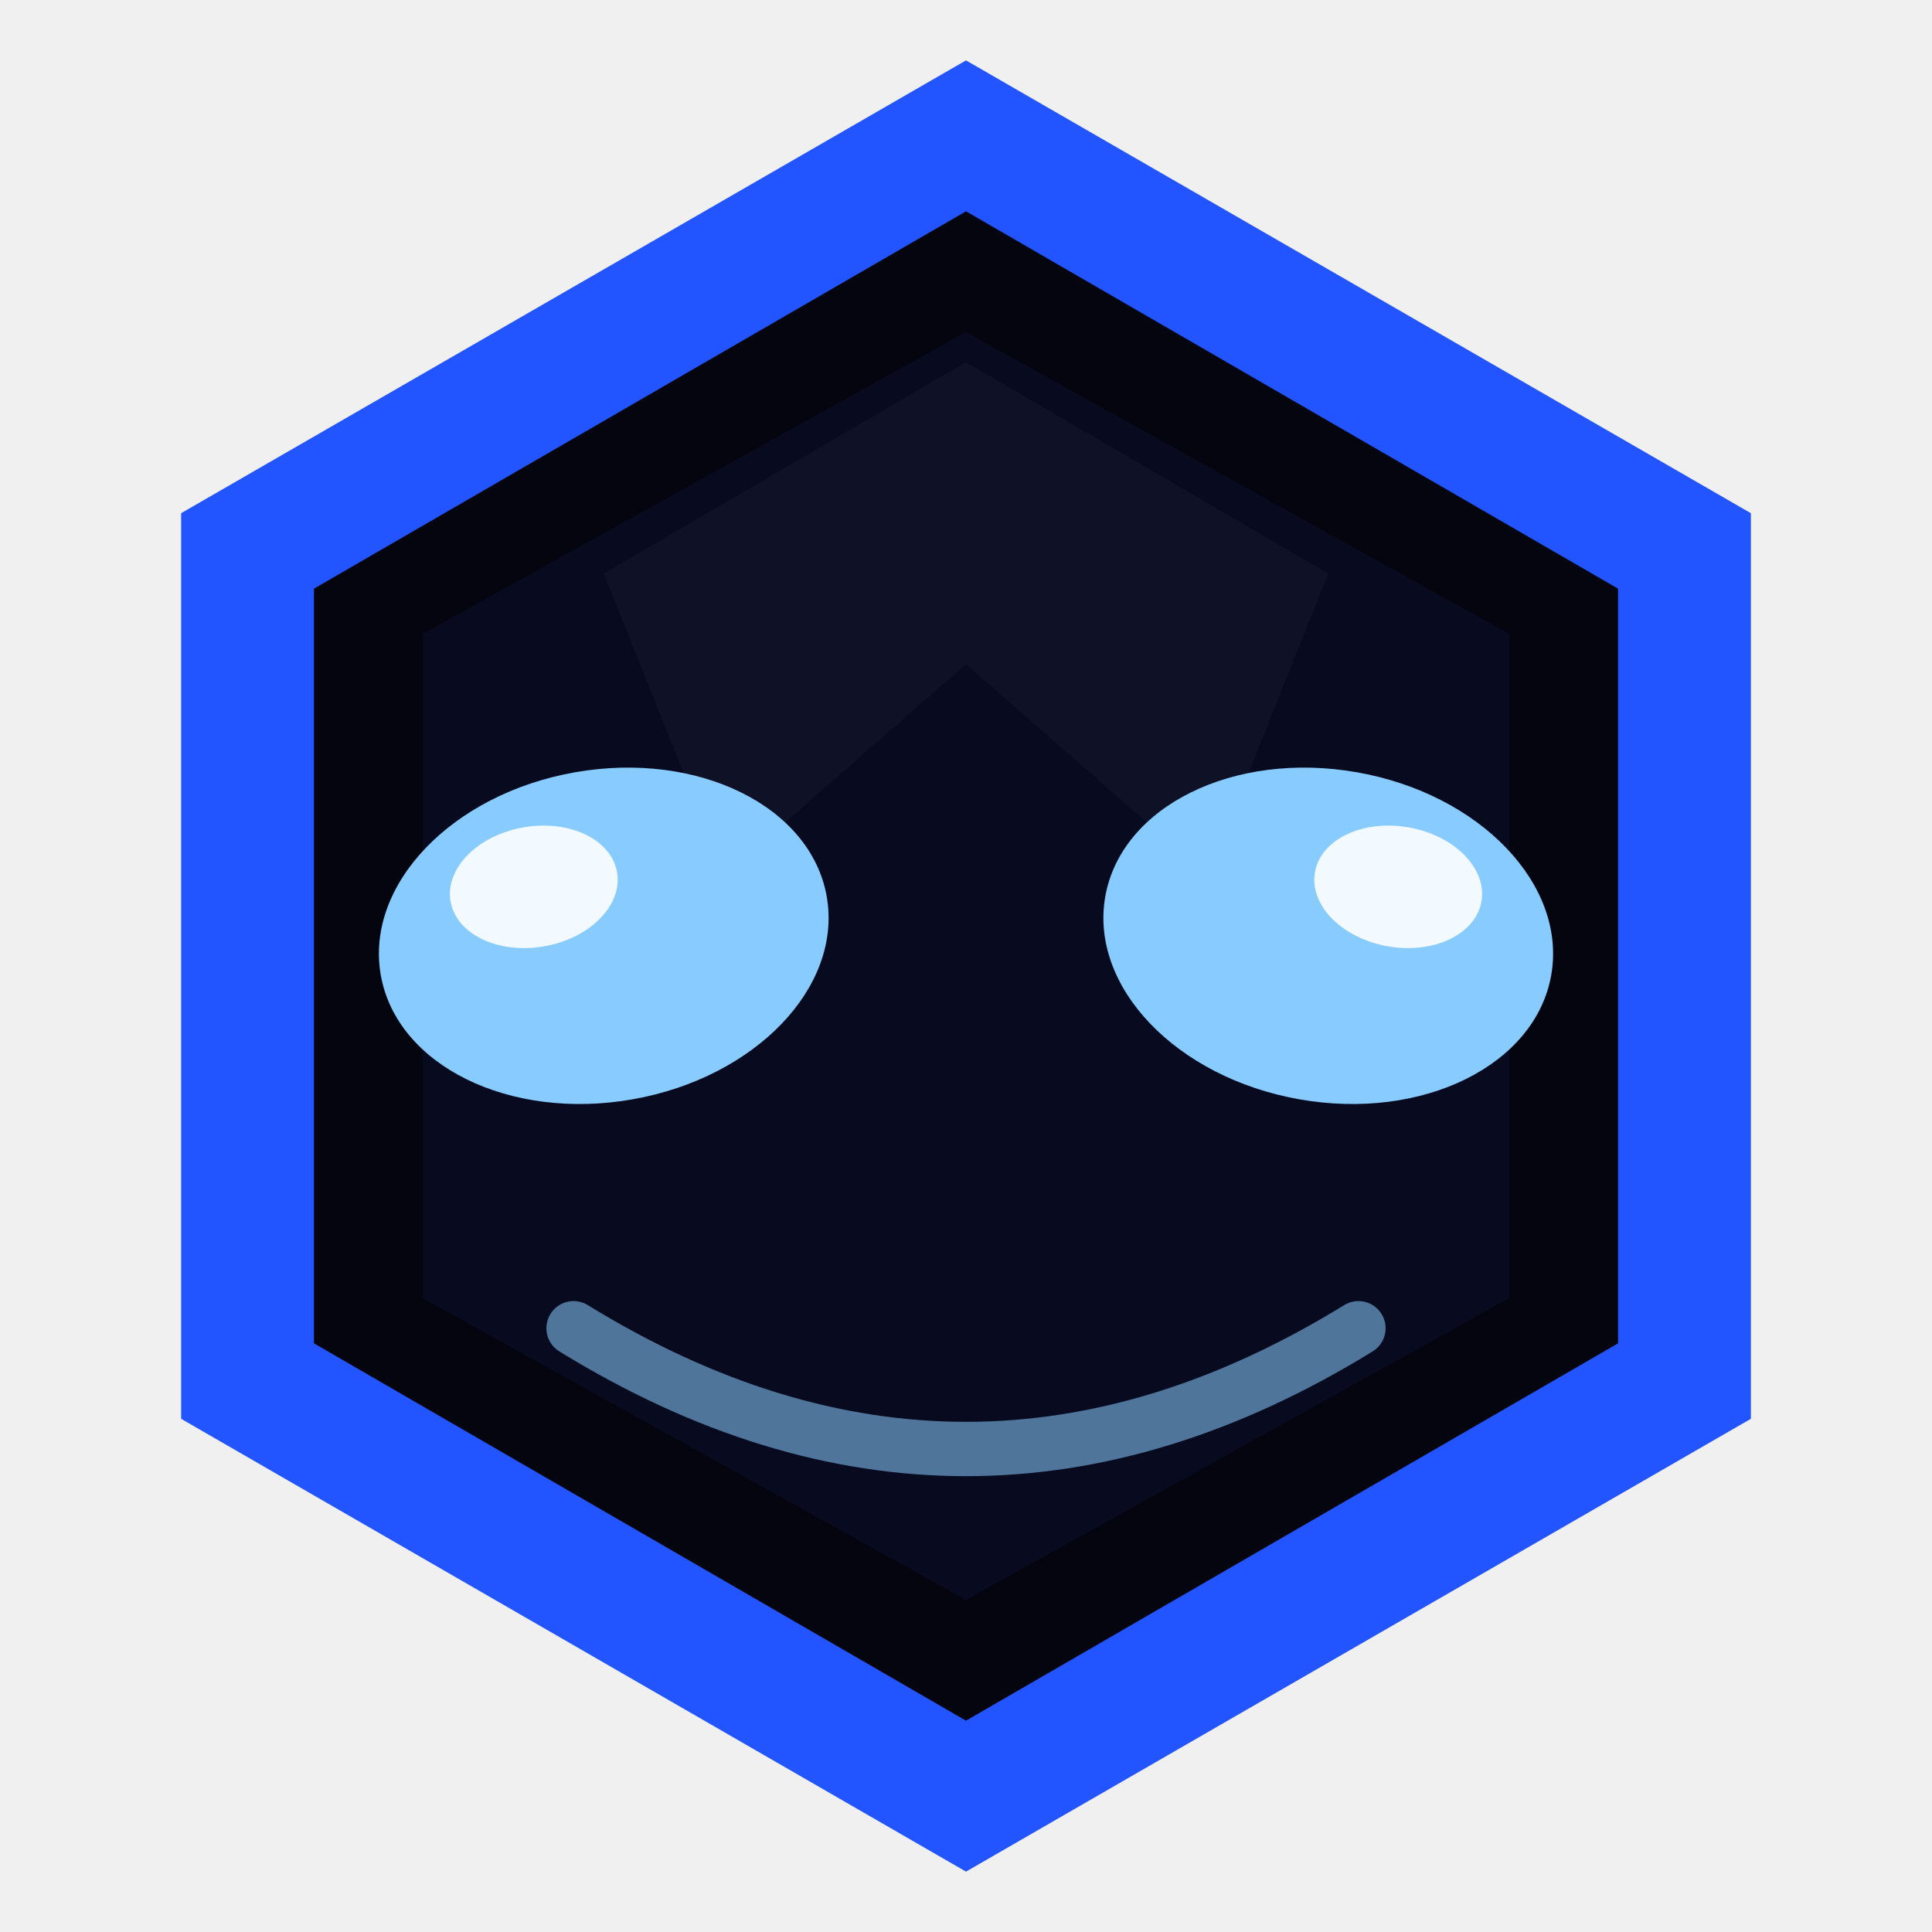
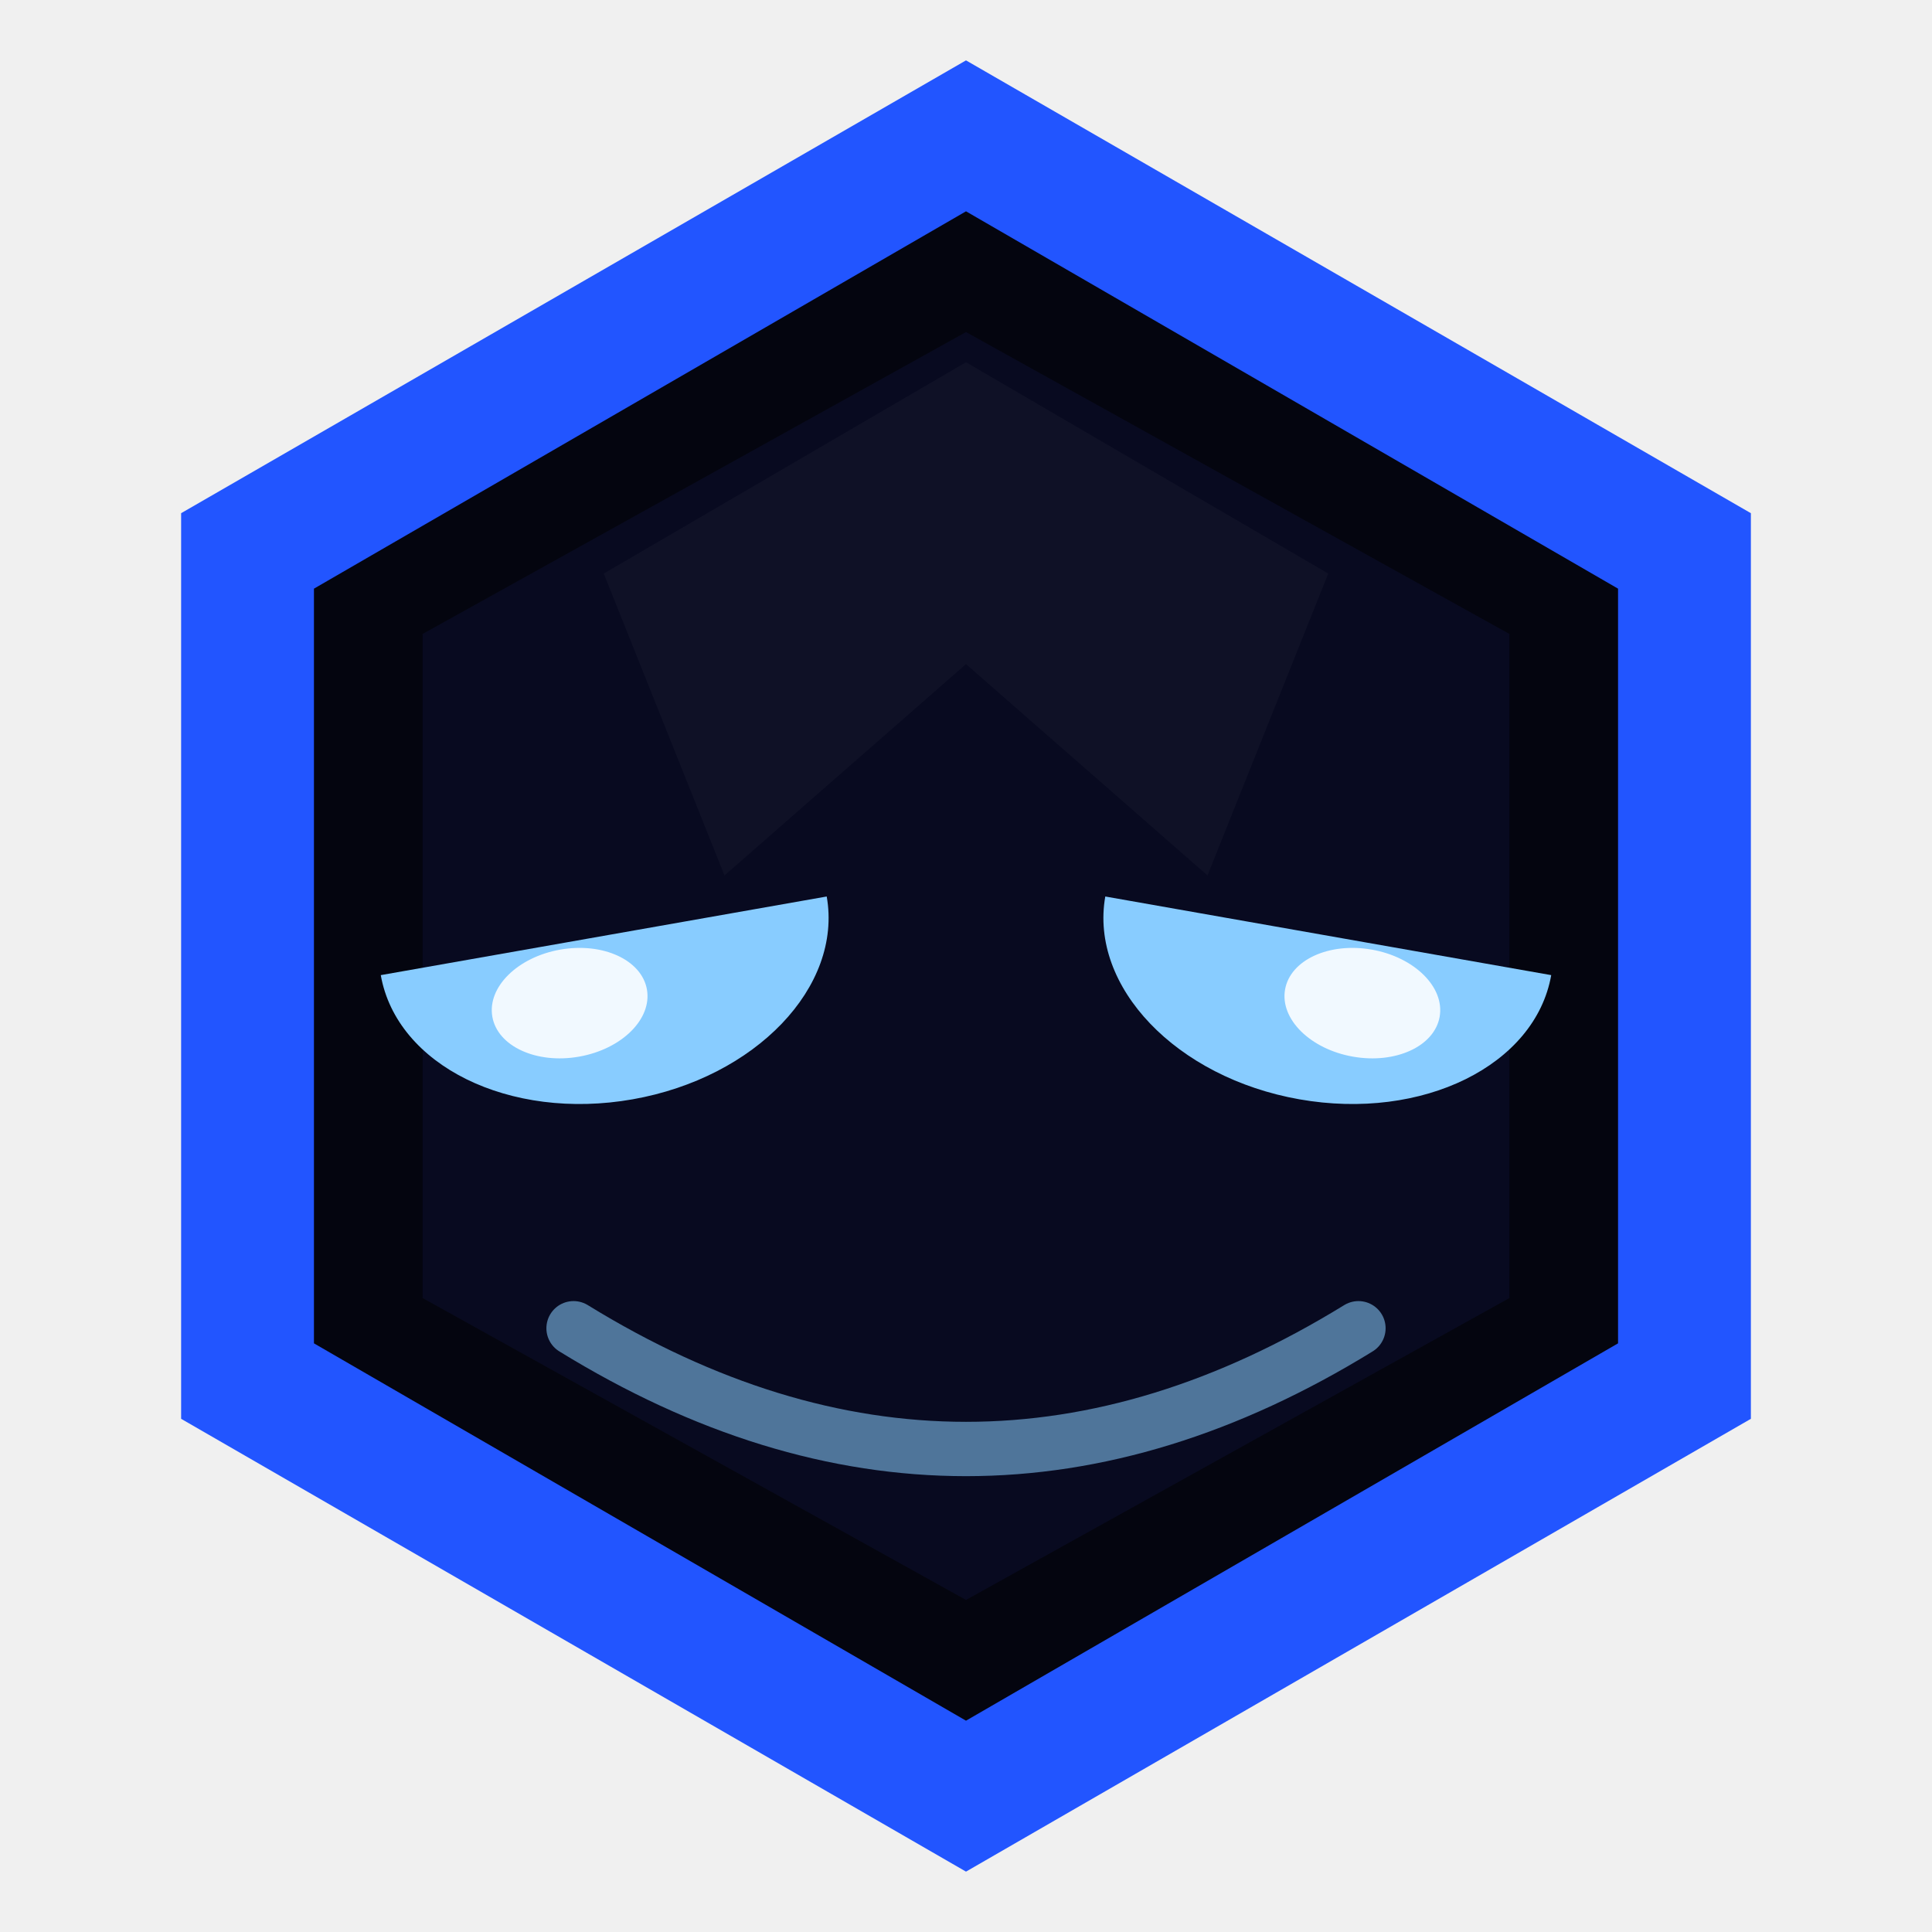
<svg xmlns="http://www.w3.org/2000/svg" viewBox="0 0 64 64">
  <polygon points="32,2 58,17 58,47 32,62 6,47 6,17" fill="#2255ff" />
  <polygon points="32,7 53.6,19.5 53.6,44.5 32,57 10.4,44.5 10.4,19.5" fill="#04050f" />
  <polygon points="32,11 50,21 50,43 32,53 14,43 14,21" fill="#080a20" />
  <polygon points="32,12 44,19 40,29 32,22 24,29 20,19" fill="white" opacity="0.03" />
  <g transform="rotate(-10,20,31)">
-     <ellipse cx="20" cy="31" rx="7.5" ry="5.5" fill="#88ccff" />
-     <ellipse cx="18" cy="29" rx="2.8" ry="2" fill="white" opacity="0.9" />
+     <path d="M 12.5,31 A 7.5,5.5 0 0 0 27.5,31 Z" fill="#88ccff" />
+     <ellipse cx="18.5" cy="33" rx="2.6" ry="1.8" fill="white" opacity="0.88" />
  </g>
  <g transform="rotate(10,44,31)">
-     <ellipse cx="44" cy="31" rx="7.5" ry="5.5" fill="#88ccff" />
-     <ellipse cx="46" cy="29" rx="2.8" ry="2" fill="white" opacity="0.9" />
+     <path d="M 36.5,31 A 7.5,5.5 0 0 0 51.5,31 Z" fill="#88ccff" />
+     <ellipse cx="45.5" cy="33" rx="2.6" ry="1.8" fill="white" opacity="0.88" />
  </g>
  <path d="M19,44 Q32,52 45,44" fill="none" stroke="#88ccff" stroke-width="1.8" stroke-linecap="round" opacity="0.55" />
</svg>
